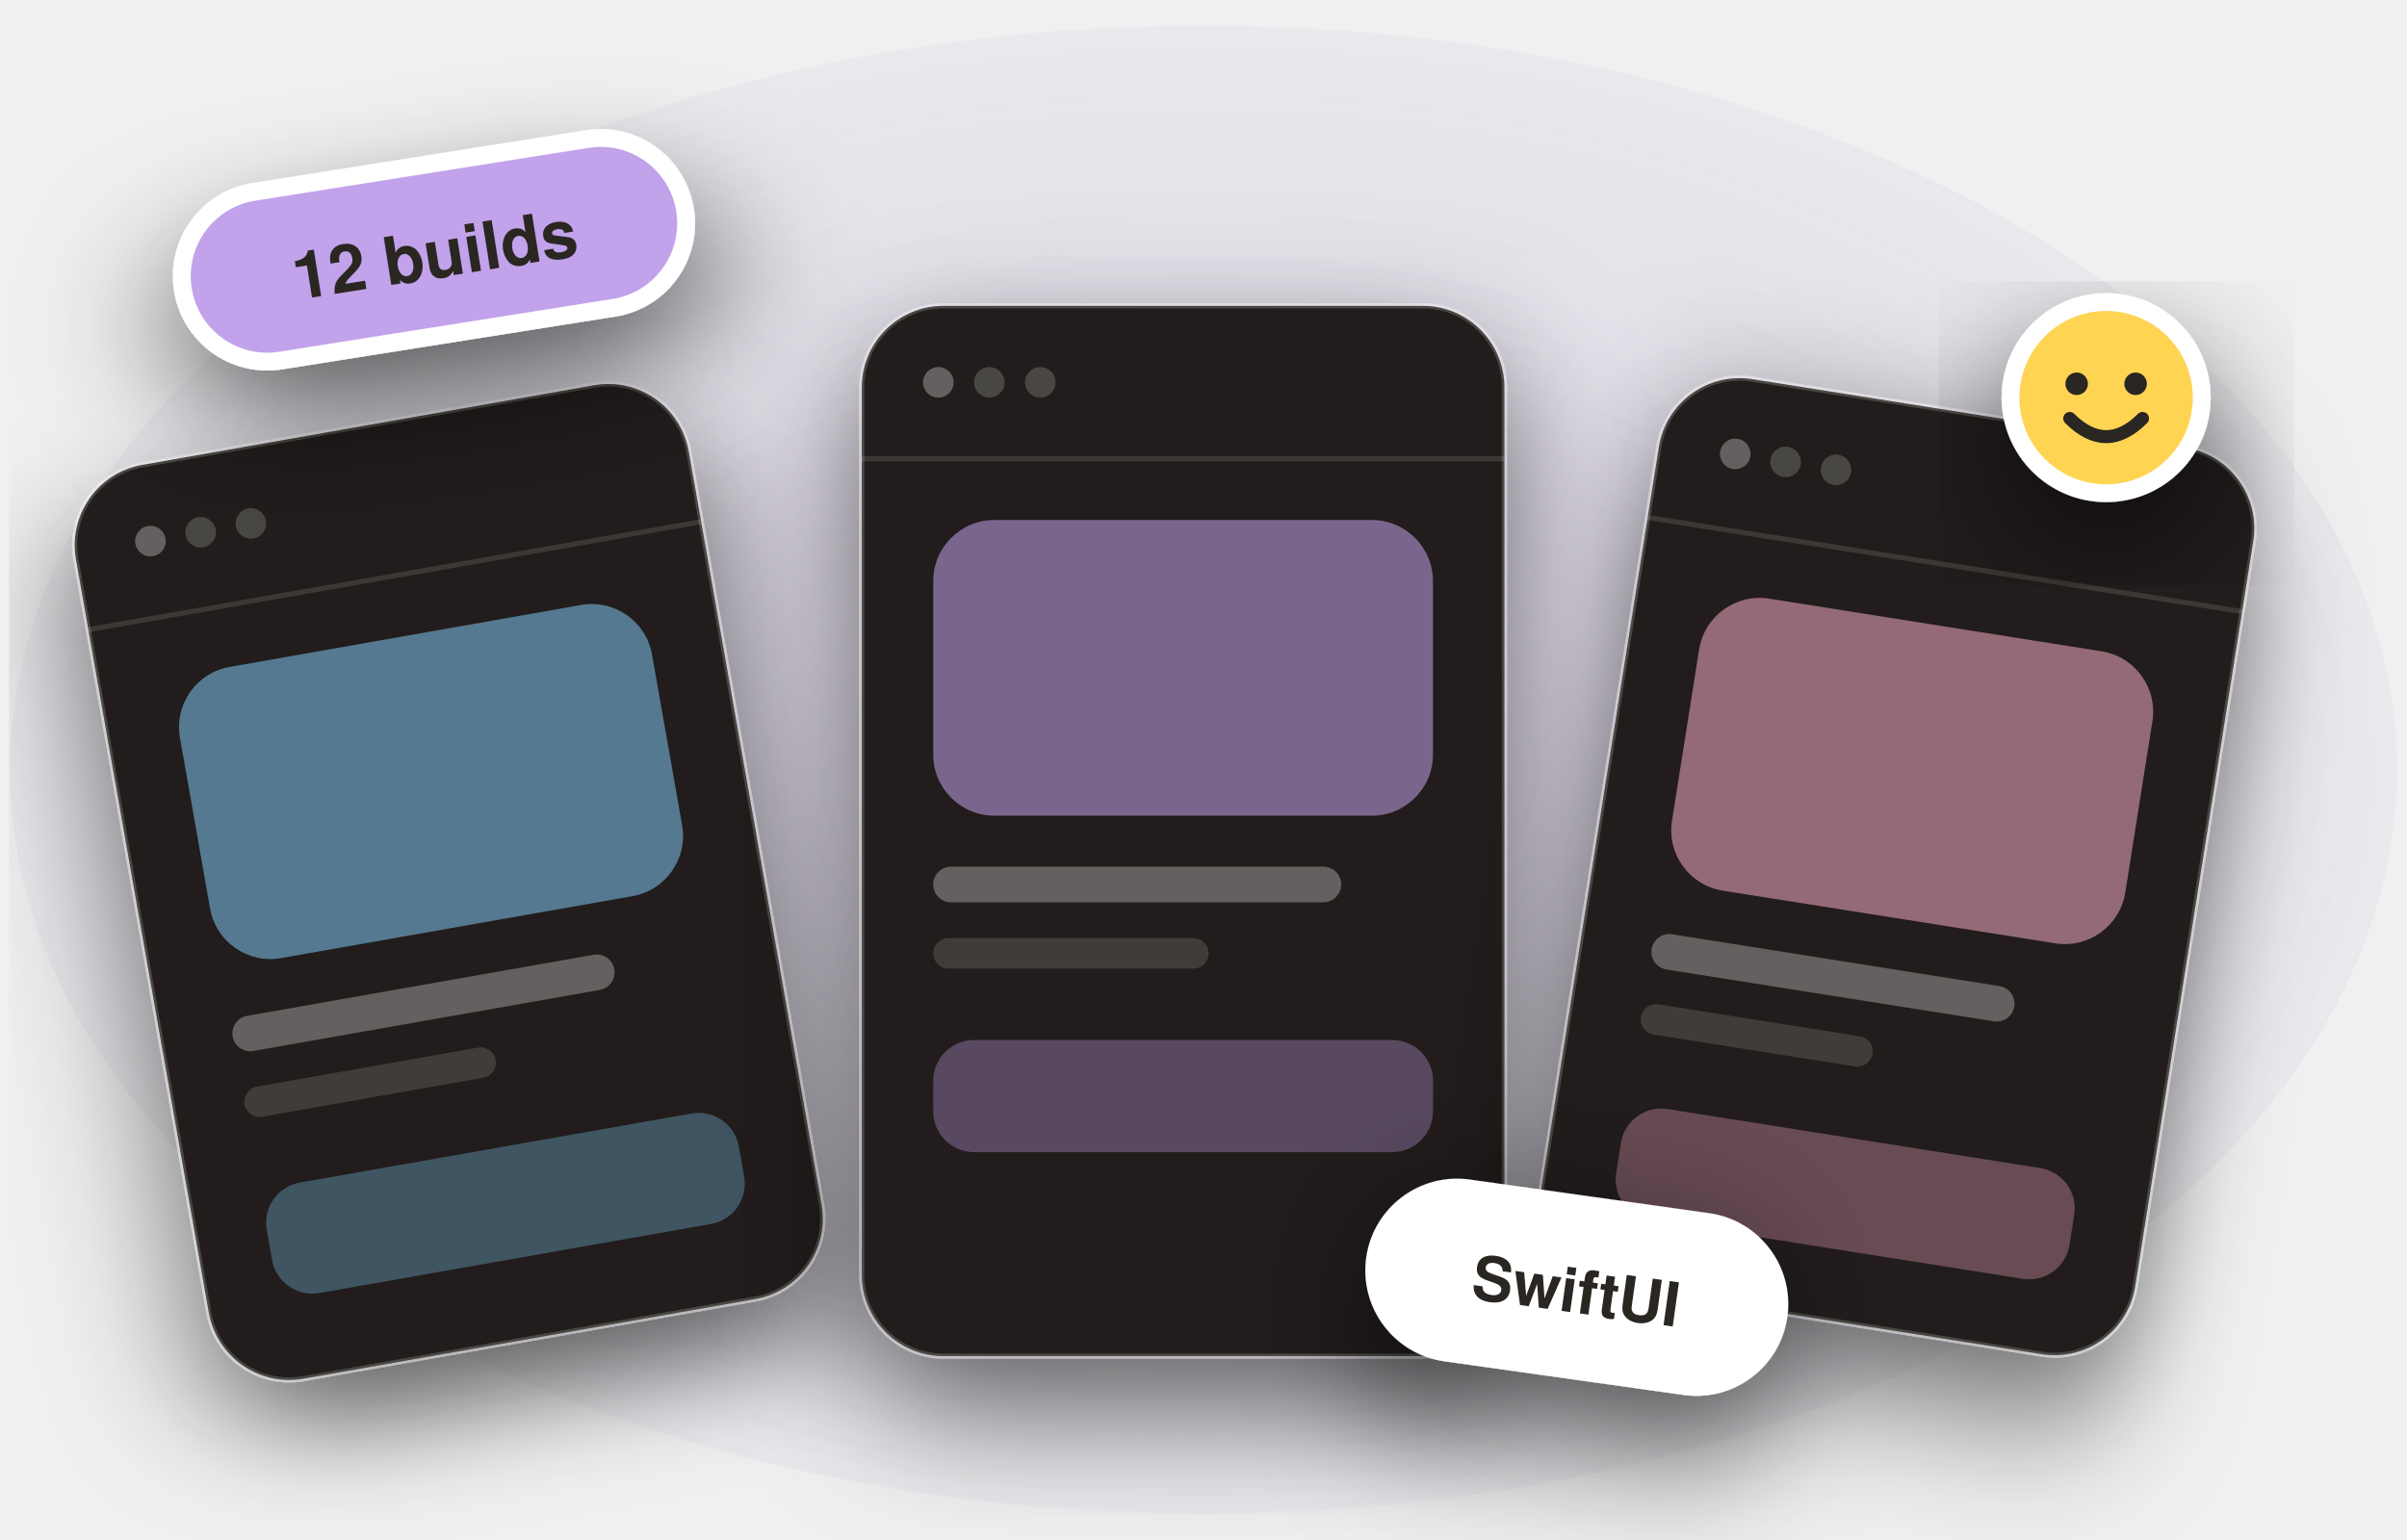
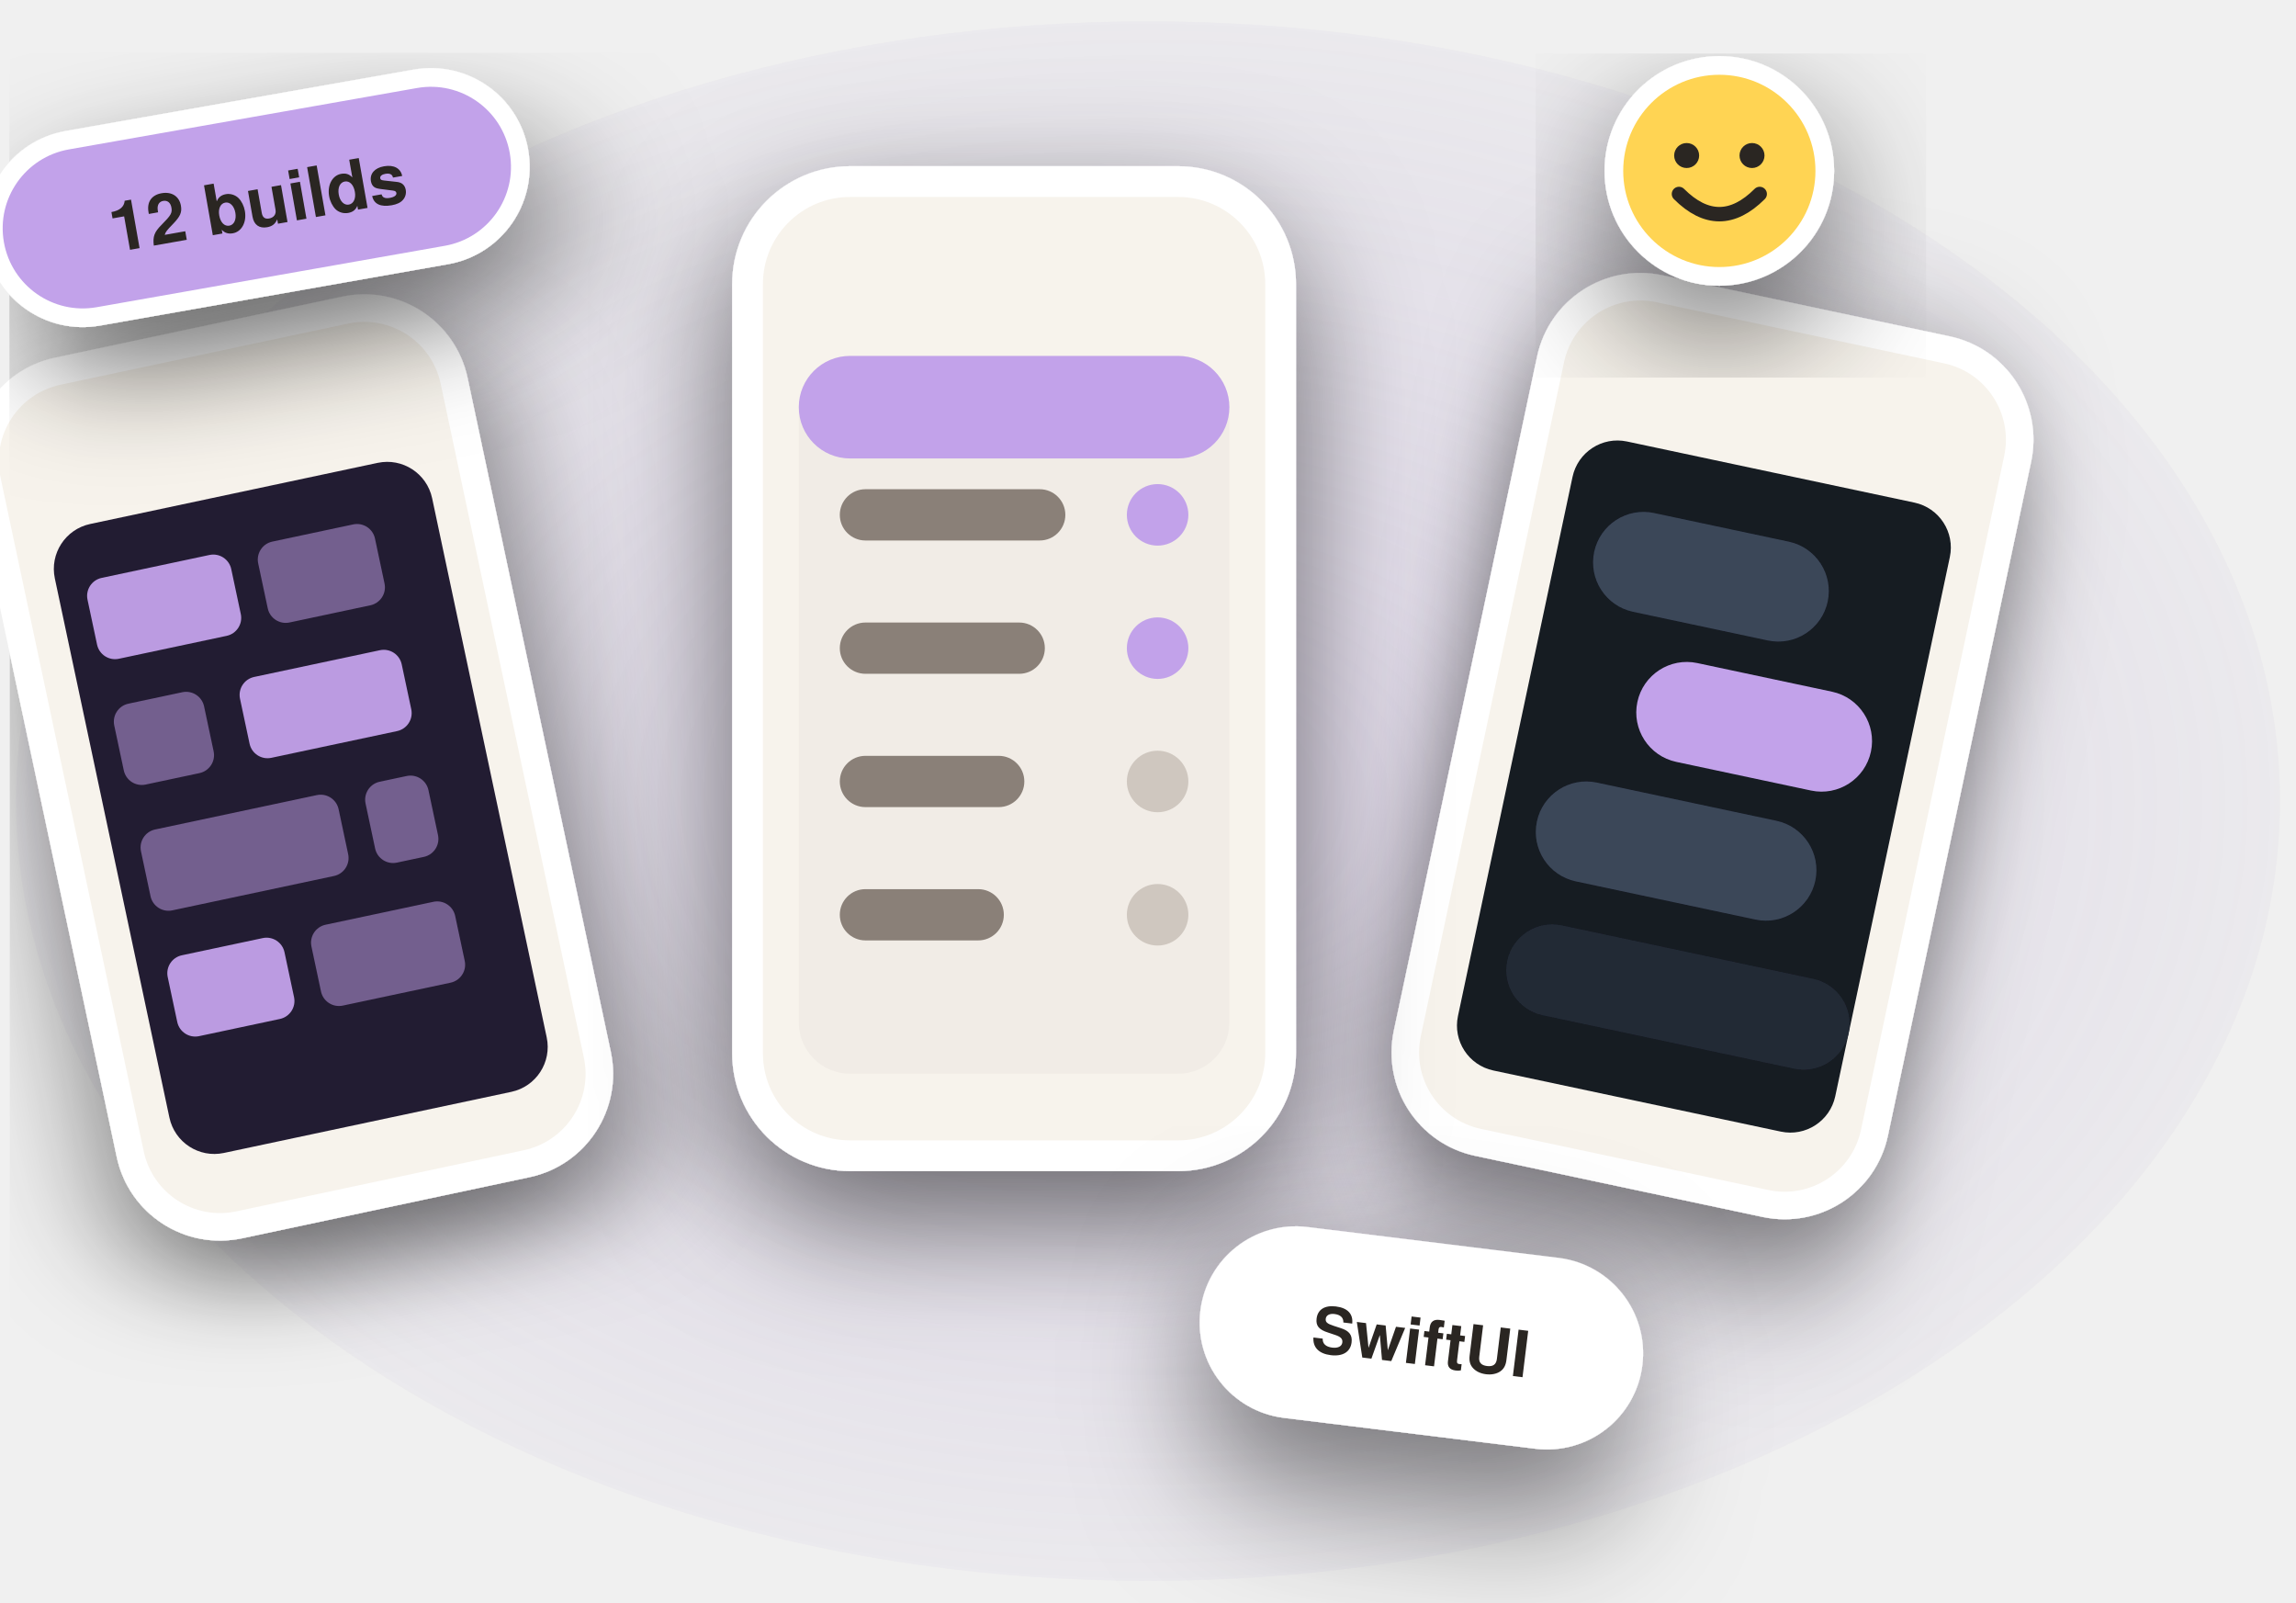
- <svg xmlns="http://www.w3.org/2000/svg" viewBox="0 0 472 302" width="472" height="302">
+ <svg xmlns="http://www.w3.org/2000/svg" viewBox="0 0 430 300" width="430" height="300">
  <defs>
    <filter id="d" x="-30%" y="-30%" width="170%" height="170%">
-       <feDropShadow dx="0" dy="10" stdDeviation="13" flood-color="#000000" flood-opacity="0.6" />
+       <feDropShadow dx="0" dy="10" stdDeviation="13" flood-color="#000000" flood-opacity="0.55" />
    </filter>
    <radialGradient id="g" cx="50%" cy="50%" r="62%">
      <stop offset="0" stop-color="#C2A2EA" stop-opacity="0.24" />
      <stop offset="1" stop-color="#63479A" stop-opacity="0" />
    </radialGradient>
  </defs>
-   <ellipse cx="236" cy="151" rx="234" ry="146" fill="url(#g)" />
-   <g transform="translate(21 26)">
-     <g transform="rotate(-10 67.0 147.0)" filter="url(#d)">
-       <rect x="6" y="56" width="122" height="182" rx="16" fill="#211D1A" stroke="#FFFFFF" stroke-opacity="0.18" />
-       <circle cx="21" cy="71" r="3" fill="#FFFFFF" fill-opacity="0.3" />
-       <circle cx="31" cy="71" r="3" fill="#FFFFFF" fill-opacity="0.18" />
-       <circle cx="41" cy="71" r="3" fill="#FFFFFF" fill-opacity="0.18" />
-       <line x1="6" y1="86" x2="128" y2="86" stroke="#FFFFFF" stroke-opacity="0.12" />
-       <rect x="20" y="98" width="94" height="58" rx="12" fill="#7EC4F0" fill-opacity="0.55" />
-       <rect x="20" y="166" width="76" height="7" rx="3.5" fill="#FFFFFF" fill-opacity="0.3" />
-       <rect x="20" y="180" width="50" height="6" rx="3.0" fill="#FFFFFF" fill-opacity="0.14" />
-       <rect x="20" y="200" width="94" height="22" rx="8" fill="#7EC4F0" fill-opacity="0.34" />
-     </g>
-     <g transform="rotate(0 211.0 137.0)" filter="url(#d)">
-       <rect x="148" y="34" width="126" height="206" rx="16" fill="#211D1A" stroke="#FFFFFF" stroke-opacity="0.18" />
-       <circle cx="163" cy="49" r="3" fill="#FFFFFF" fill-opacity="0.3" />
-       <circle cx="173" cy="49" r="3" fill="#FFFFFF" fill-opacity="0.18" />
-       <circle cx="183" cy="49" r="3" fill="#FFFFFF" fill-opacity="0.18" />
-       <line x1="148" y1="64" x2="274" y2="64" stroke="#FFFFFF" stroke-opacity="0.12" />
-       <rect x="162" y="76" width="98" height="58" rx="12" fill="#C2A2EA" fill-opacity="0.55" />
-       <rect x="162" y="144" width="80" height="7" rx="3.5" fill="#FFFFFF" fill-opacity="0.3" />
-       <rect x="162" y="158" width="54" height="6" rx="3.0" fill="#FFFFFF" fill-opacity="0.14" />
-       <rect x="162" y="178" width="98" height="22" rx="8" fill="#C2A2EA" fill-opacity="0.34" />
-     </g>
-     <g transform="rotate(9 351.0 144.0)" filter="url(#d)">
-       <rect x="292" y="54" width="118" height="180" rx="16" fill="#211D1A" stroke="#FFFFFF" stroke-opacity="0.18" />
-       <circle cx="307" cy="69" r="3" fill="#FFFFFF" fill-opacity="0.3" />
-       <circle cx="317" cy="69" r="3" fill="#FFFFFF" fill-opacity="0.18" />
-       <circle cx="327" cy="69" r="3" fill="#FFFFFF" fill-opacity="0.18" />
-       <line x1="292" y1="84" x2="410" y2="84" stroke="#FFFFFF" stroke-opacity="0.12" />
-       <rect x="306" y="96" width="90" height="58" rx="12" fill="#F0A9C0" fill-opacity="0.55" />
-       <rect x="306" y="164" width="72" height="7" rx="3.5" fill="#FFFFFF" fill-opacity="0.3" />
-       <rect x="306" y="178" width="46" height="6" rx="3.0" fill="#FFFFFF" fill-opacity="0.14" />
-       <rect x="306" y="198" width="90" height="22" rx="8" fill="#F0A9C0" fill-opacity="0.34" />
-     </g>
-     <g transform="rotate(-9 64.1 23.0)" filter="url(#d)">
-       <rect x="12.5" y="4.5" width="103.2" height="37" rx="18.5" fill="#FFFFFF" />
-       <rect x="16" y="8" width="96.2" height="30" rx="15.0" fill="#C2A2EA" />
-       <text x="64.1" y="28.5" text-anchor="middle" font-family="Helvetica Neue,Helvetica,Arial,sans-serif" font-size="13" font-weight="700" fill="#2A2521">12 builds</text>
-     </g>
-     <g transform="rotate(8 288.2 226.5)" filter="url(#d)">
-       <rect x="246.5" y="208.5" width="83.4" height="36" rx="18.0" fill="#FFFFFF" />
-       <rect x="250" y="212" width="76.4" height="29" rx="14.5" fill="#FFFFFF" />
-       <text x="288.2" y="231.5" text-anchor="middle" font-family="Helvetica Neue,Helvetica,Arial,sans-serif" font-size="12" font-weight="700" fill="#2A2521">SwiftUI</text>
-     </g>
-     <g filter="url(#d)">
-       <circle cx="392" cy="52" r="20.5" fill="#FFFFFF" />
-       <circle cx="392" cy="52" r="17" fill="#FFD452" />
-       <circle cx="386.22" cy="49.28" r="2.21" fill="#2A2521" />
-       <circle cx="397.78" cy="49.28" r="2.21" fill="#2A2521" />
-       <path d="M384.86 56.08q7.14 7.14 14.28 0" stroke="#2A2521" stroke-width="2.55" fill="none" stroke-linecap="round" />
-     </g>
+   <ellipse cx="215" cy="150" rx="212" ry="146" fill="url(#g)" />
+   <g transform="translate(10 62) scale(0.86) rotate(-12 52 95)" filter="url(#d)">
+     <rect x="0" y="0" width="104" height="190" rx="20" fill="#F7F3EC" stroke="#FFFFFF" stroke-width="6" stroke-linejoin="round" stroke-linecap="round" />
+     <rect x="10" y="34" width="84" height="140" rx="10" fill="#241C33" />
+     <rect x="16" y="46" width="32" height="18" rx="4" fill="#C2A2EA" fill-opacity="0.95" />
+     <rect x="54" y="46" width="26" height="18" rx="4" fill="#C2A2EA" fill-opacity="0.5" />
+     <rect x="16" y="74" width="20" height="18" rx="4" fill="#C2A2EA" fill-opacity="0.5" />
+     <rect x="44" y="74" width="36" height="18" rx="4" fill="#C2A2EA" fill-opacity="0.95" />
+     <rect x="16" y="102" width="44" height="18" rx="4" fill="#C2A2EA" fill-opacity="0.5" />
+     <rect x="66" y="102" width="14" height="18" rx="4" fill="#C2A2EA" fill-opacity="0.5" />
+     <rect x="16" y="130" width="26" height="18" rx="4" fill="#C2A2EA" fill-opacity="0.95" />
+     <rect x="48" y="130" width="32" height="18" rx="4" fill="#C2A2EA" fill-opacity="0.5" />
+   </g>
+   <g transform="translate(276 58) scale(0.86) rotate(12 52 95)" filter="url(#d)">
+     <rect x="0" y="0" width="104" height="190" rx="20" fill="#F7F3EC" stroke="#FFFFFF" stroke-width="6" stroke-linejoin="round" stroke-linecap="round" />
+     <rect x="10" y="34" width="84" height="140" rx="10" fill="#151A22" />
+     <rect x="18" y="48" width="52" height="22" rx="11" fill="#3B4658" />
+     <rect x="34" y="78" width="52" height="22" rx="11" fill="#C2A2EA" />
+     <rect x="18" y="108" width="62" height="22" rx="11" fill="#3B4658" />
+     <rect x="18" y="140" width="76" height="20" rx="10" fill="#232B36" />
+   </g>
+   <g transform="translate(140 34) scale(0.96) rotate(0 52 95)" filter="url(#d)">
+     <rect x="0" y="0" width="104" height="190" rx="20" fill="#F7F3EC" stroke="#FFFFFF" stroke-width="6" stroke-linejoin="round" stroke-linecap="round" />
+     <rect x="10" y="34" width="84" height="140" rx="10" fill="#F1ECE6" />
+     <rect x="10" y="34" width="84" height="20" rx="10" fill="#C2A2EA" />
+     <rect x="18" y="60" width="44" height="10" rx="5" fill="#8A8078" />
+     <circle cx="80" cy="65" r="6" fill="#C2A2EA" />
+     <rect x="18" y="86" width="40" height="10" rx="5" fill="#8A8078" />
+     <circle cx="80" cy="91" r="6" fill="#C2A2EA" />
+     <rect x="18" y="112" width="36" height="10" rx="5" fill="#8A8078" />
+     <circle cx="80" cy="117" r="6" fill="#CFC7BF" />
+     <rect x="18" y="138" width="32" height="10" rx="5" fill="#8A8078" />
+     <circle cx="80" cy="143" r="6" fill="#CFC7BF" />
+   </g>
+   <g transform="rotate(-10 48.1 37.0)" filter="url(#d)">
+     <rect x="-3.5" y="18.5" width="103.2" height="37" rx="18.5" fill="#FFFFFF" />
+     <rect x="0" y="22" width="96.2" height="30" rx="15.0" fill="#C2A2EA" />
+     <text x="48.1" y="42.5" text-anchor="middle" font-family="Helvetica Neue,Helvetica,Arial,sans-serif" font-size="13" font-weight="700" fill="#2A2521">12 builds</text>
+   </g>
+   <g transform="rotate(7 266.2 250.5)" filter="url(#d)">
+     <rect x="224.5" y="232.5" width="83.4" height="36" rx="18.0" fill="#FFFFFF" />
+     <rect x="228" y="236" width="76.4" height="29" rx="14.5" fill="#FFFFFF" />
+     <text x="266.2" y="255.5" text-anchor="middle" font-family="Helvetica Neue,Helvetica,Arial,sans-serif" font-size="12" font-weight="700" fill="#2A2521">SwiftUI</text>
+   </g>
+   <g filter="url(#d)">
+     <circle cx="322" cy="32" r="21.5" fill="#FFFFFF" />
+     <circle cx="322" cy="32" r="18" fill="#FFD452" />
+     <circle cx="315.88" cy="29.12" r="2.34" fill="#2A2521" />
+     <circle cx="328.12" cy="29.12" r="2.34" fill="#2A2521" />
+     <path d="M314.44 36.32q7.56 7.56 15.12 0" stroke="#2A2521" stroke-width="2.7" fill="none" stroke-linecap="round" />
  </g>
</svg>
